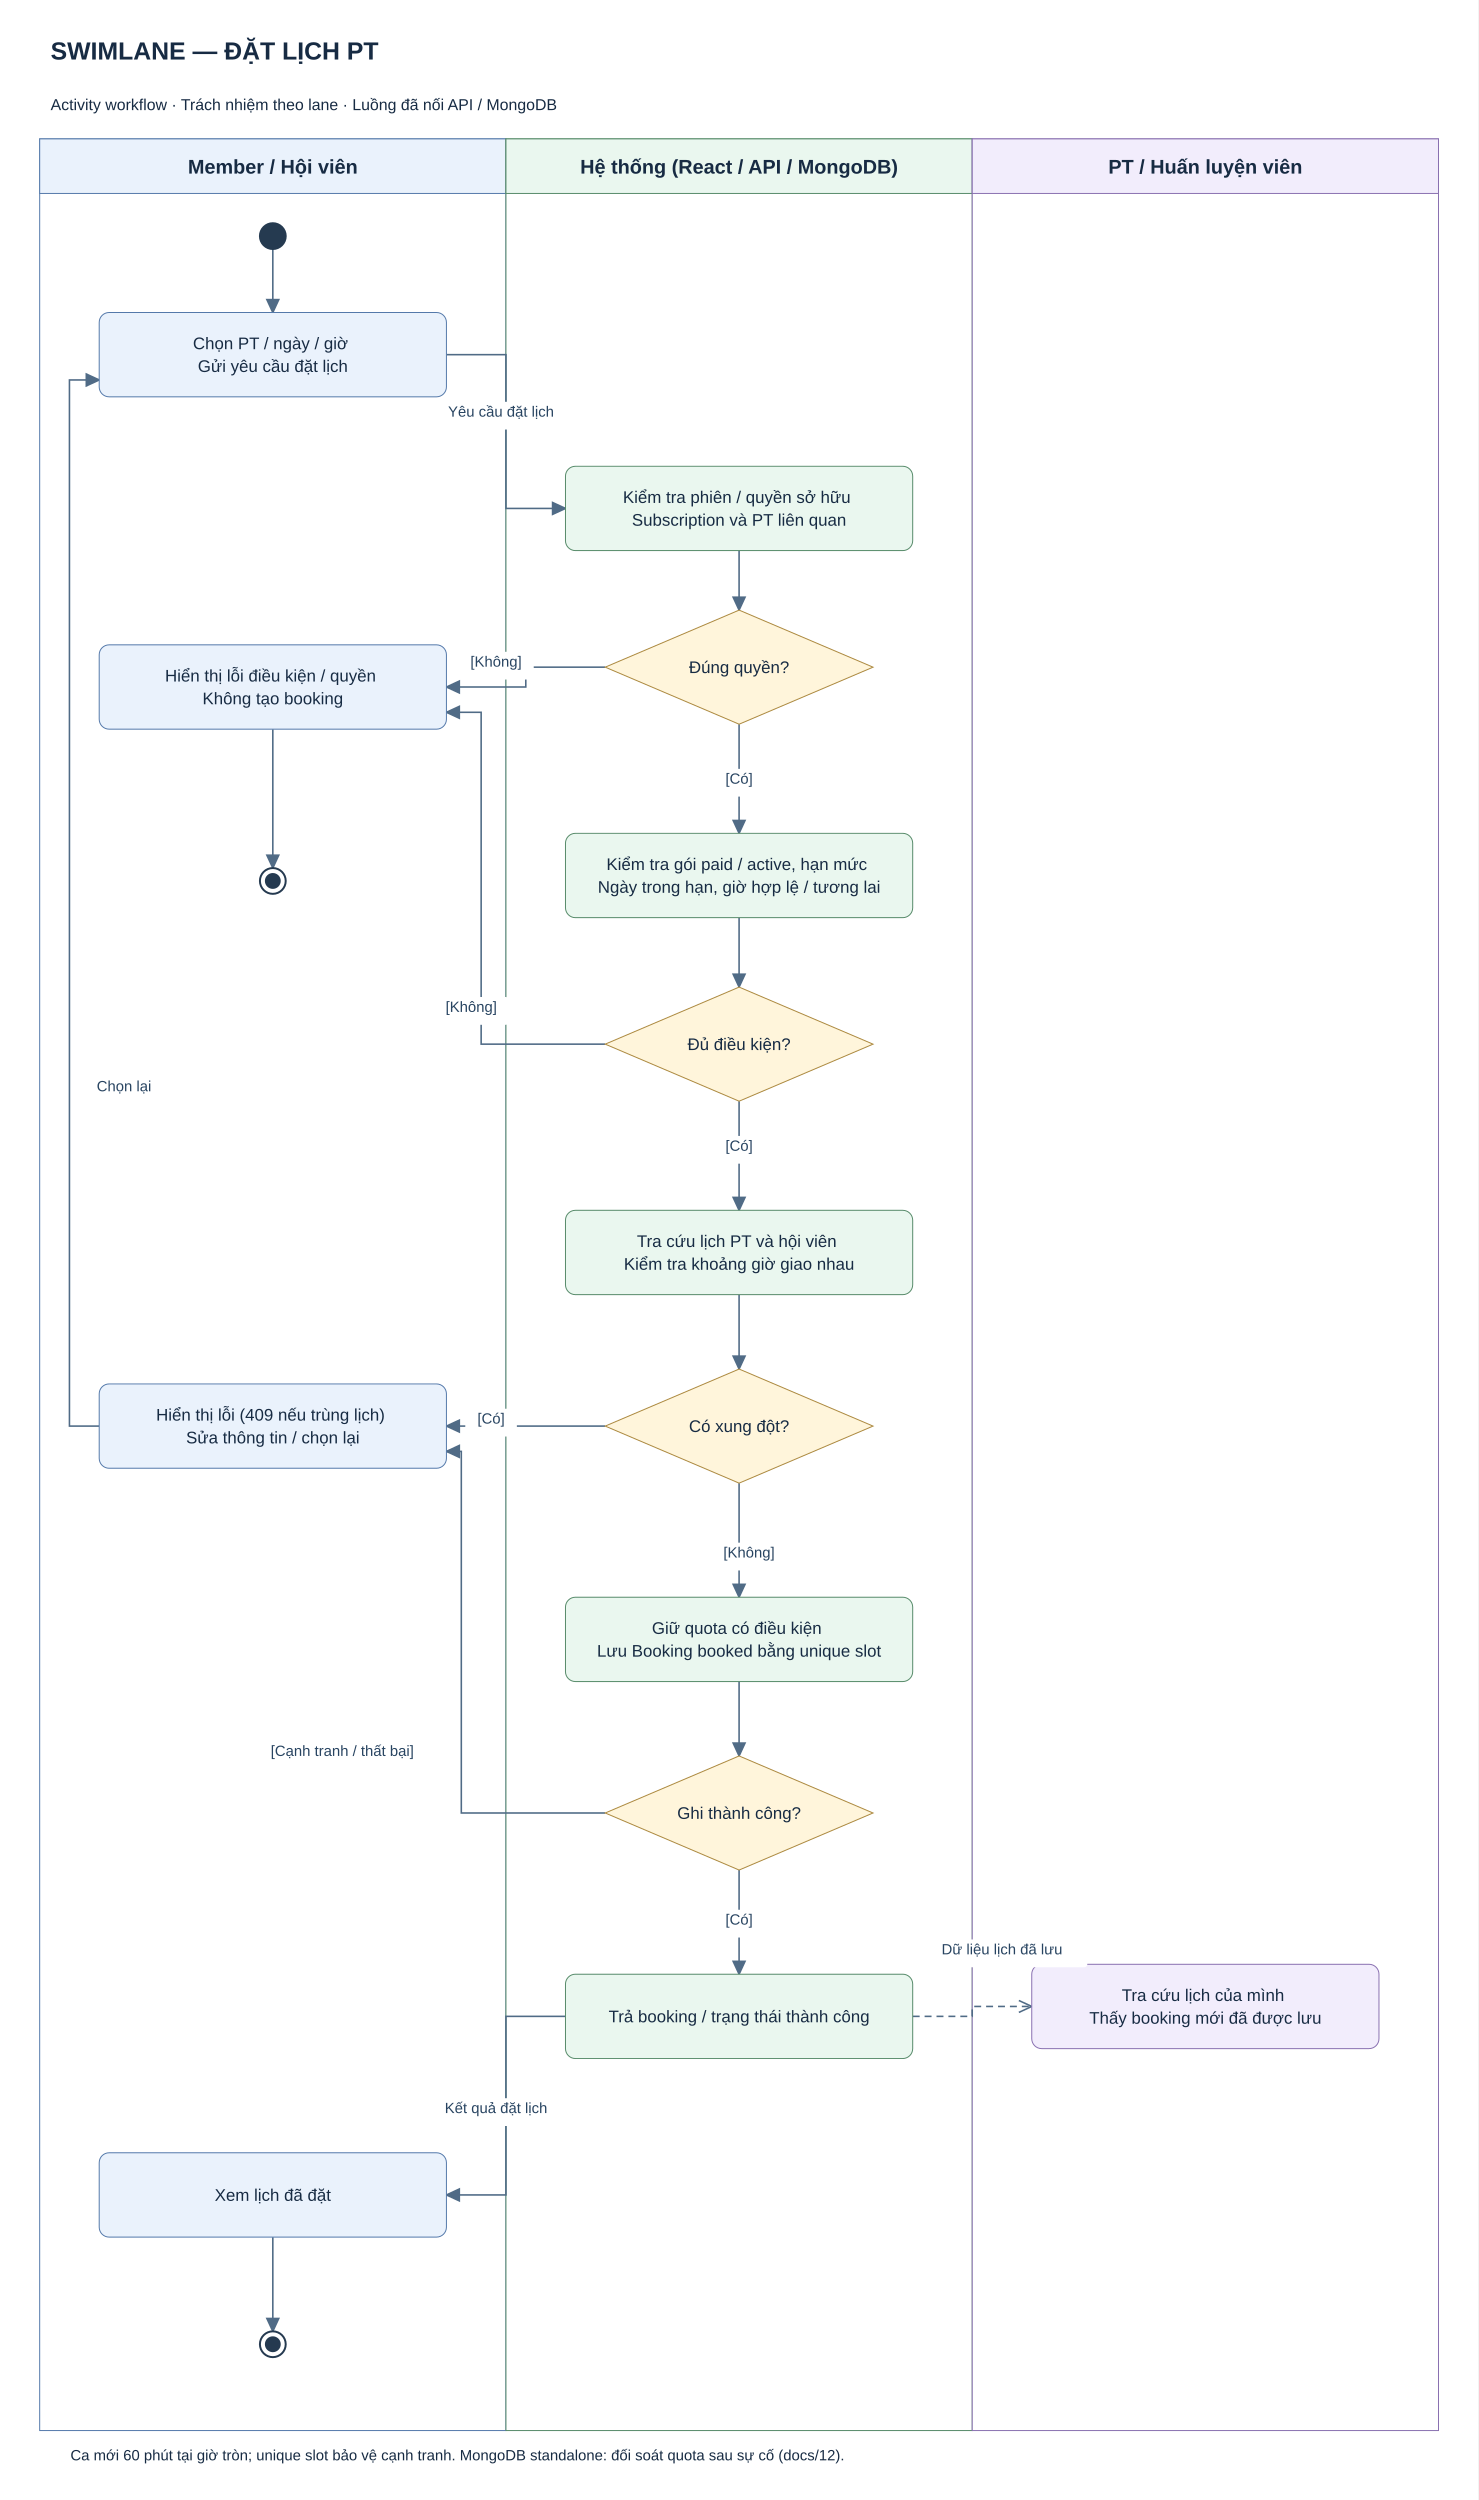
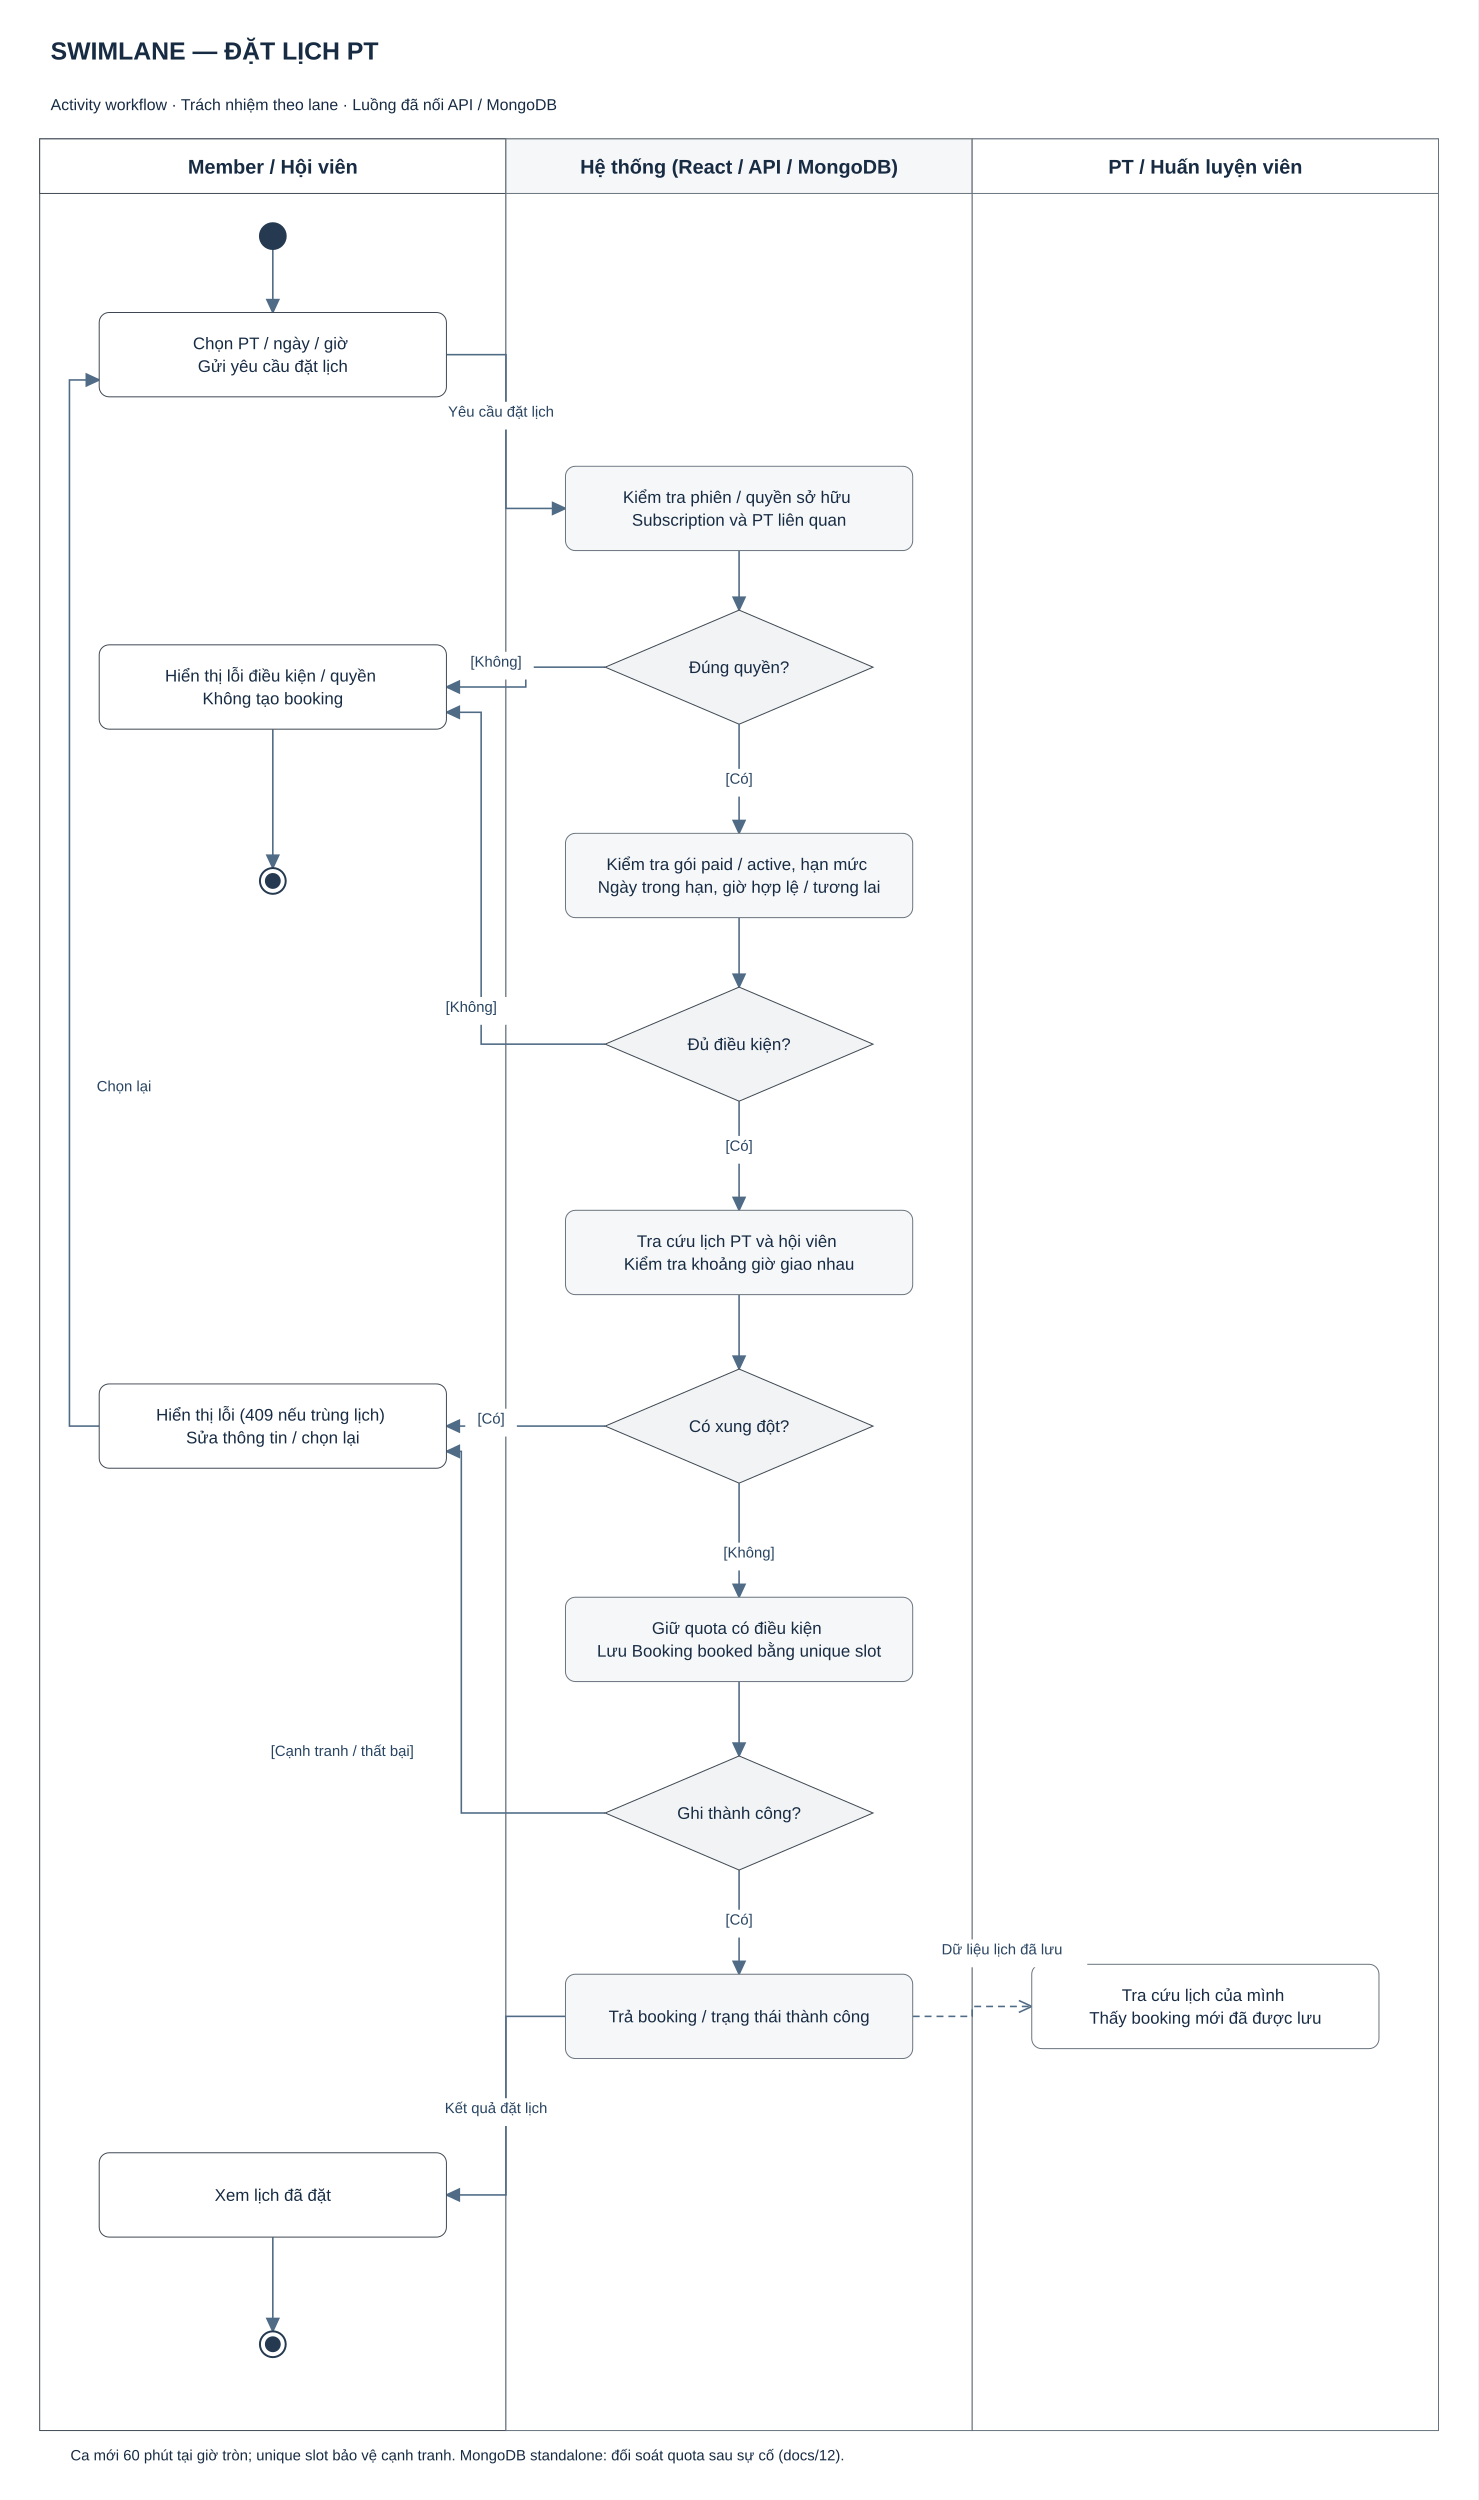
<svg xmlns="http://www.w3.org/2000/svg" width="1490" height="2520" viewBox="0 0 1490 2520">
  <rect width="100%" height="100%" fill="white" />
-   <rect x="40" y="140" width="470" height="2310" fill="white" stroke="#5479aa" />
-   <rect x="40" y="140" width="470" height="55" fill="#eaf2fc" stroke="#5479aa" />
+   <rect x="40" y="140" width="470" height="2310" fill="white" stroke="#3f4852" />
+   <rect x="40" y="140" width="470" height="55" fill="#ffffff" stroke="#3f4852" />
  <text x="275" y="175" text-anchor="middle" font-family="Arial, sans-serif" font-size="20" fill="#172b43" font-weight="700">
    <tspan x="275" dy="0">Member / Hội viên</tspan>
  </text>
-   <rect x="510" y="140" width="470" height="2310" fill="white" stroke="#568a69" />
-   <rect x="510" y="140" width="470" height="55" fill="#eaf7ef" stroke="#568a69" />
+   <rect x="510" y="140" width="470" height="2310" fill="white" stroke="#69737d" />
+   <rect x="510" y="140" width="470" height="55" fill="#f6f7f8" stroke="#69737d" />
  <text x="745" y="175" text-anchor="middle" font-family="Arial, sans-serif" font-size="20" fill="#172b43" font-weight="700">
    <tspan x="745" dy="0">Hệ thống (React / API / MongoDB)</tspan>
  </text>
-   <rect x="980" y="140" width="470" height="2310" fill="white" stroke="#8970b0" />
-   <rect x="980" y="140" width="470" height="55" fill="#f2edfc" stroke="#8970b0" />
+   <rect x="980" y="140" width="470" height="2310" fill="white" stroke="#69737d" />
+   <rect x="980" y="140" width="470" height="55" fill="#ffffff" stroke="#69737d" />
  <text x="1215" y="175" text-anchor="middle" font-family="Arial, sans-serif" font-size="20" fill="#172b43" font-weight="700">
    <tspan x="1215" dy="0">PT / Huấn luyện viên</tspan>
  </text>
  <path d="M275,251 L275,315" fill="none" stroke="#506b86" stroke-width="1.6" />
  <g transform="translate(275,315) rotate(90)" stroke="#506b86" stroke-width="1.6" fill="none">
    <path d="M-13,-6 L0,0 L-13,6 Z" fill="#506b86" />
  </g>
  <path d="M450,357.5 L510,357.5 L510,512.5 L570,512.5" fill="none" stroke="#506b86" stroke-width="1.6" />
  <g transform="translate(570,512.5) rotate(0)" stroke="#506b86" stroke-width="1.6" fill="none">
    <path d="M-13,-6 L0,0 L-13,6 Z" fill="#506b86" />
  </g>
  <path d="M745,555 L745,615" fill="none" stroke="#506b86" stroke-width="1.6" />
  <g transform="translate(745,615) rotate(90)" stroke="#506b86" stroke-width="1.6" fill="none">
    <path d="M-13,-6 L0,0 L-13,6 Z" fill="#506b86" />
  </g>
  <path d="M610,672.5 L530,672.5 L530,692.5 L450,692.5" fill="none" stroke="#506b86" stroke-width="1.6" />
  <g transform="translate(450,692.5) rotate(180)" stroke="#506b86" stroke-width="1.6" fill="none">
    <path d="M-13,-6 L0,0 L-13,6 Z" fill="#506b86" />
  </g>
  <path d="M275,735 L275,875" fill="none" stroke="#506b86" stroke-width="1.6" />
  <g transform="translate(275,875) rotate(90)" stroke="#506b86" stroke-width="1.6" fill="none">
    <path d="M-13,-6 L0,0 L-13,6 Z" fill="#506b86" />
  </g>
  <path d="M745,730 L745,840" fill="none" stroke="#506b86" stroke-width="1.6" />
  <g transform="translate(745,840) rotate(90)" stroke="#506b86" stroke-width="1.6" fill="none">
    <path d="M-13,-6 L0,0 L-13,6 Z" fill="#506b86" />
  </g>
  <path d="M745,925 L745,995" fill="none" stroke="#506b86" stroke-width="1.6" />
  <g transform="translate(745,995) rotate(90)" stroke="#506b86" stroke-width="1.6" fill="none">
    <path d="M-13,-6 L0,0 L-13,6 Z" fill="#506b86" />
  </g>
  <path d="M610,1052.5 L485,1052.5 L485,718 L450,718" fill="none" stroke="#506b86" stroke-width="1.6" />
  <g transform="translate(450,718) rotate(180)" stroke="#506b86" stroke-width="1.6" fill="none">
    <path d="M-13,-6 L0,0 L-13,6 Z" fill="#506b86" />
  </g>
  <path d="M745,1110 L745,1220" fill="none" stroke="#506b86" stroke-width="1.6" />
  <g transform="translate(745,1220) rotate(90)" stroke="#506b86" stroke-width="1.6" fill="none">
    <path d="M-13,-6 L0,0 L-13,6 Z" fill="#506b86" />
  </g>
  <path d="M745,1305 L745,1380" fill="none" stroke="#506b86" stroke-width="1.6" />
  <g transform="translate(745,1380) rotate(90)" stroke="#506b86" stroke-width="1.6" fill="none">
    <path d="M-13,-6 L0,0 L-13,6 Z" fill="#506b86" />
  </g>
  <path d="M610,1437.5 L450,1437.5" fill="none" stroke="#506b86" stroke-width="1.6" />
  <g transform="translate(450,1437.5) rotate(180)" stroke="#506b86" stroke-width="1.6" fill="none">
    <path d="M-13,-6 L0,0 L-13,6 Z" fill="#506b86" />
  </g>
  <path d="M745,1495 L745,1610" fill="none" stroke="#506b86" stroke-width="1.6" />
  <g transform="translate(745,1610) rotate(90)" stroke="#506b86" stroke-width="1.6" fill="none">
    <path d="M-13,-6 L0,0 L-13,6 Z" fill="#506b86" />
  </g>
  <path d="M745,1695 L745,1770" fill="none" stroke="#506b86" stroke-width="1.6" />
  <g transform="translate(745,1770) rotate(90)" stroke="#506b86" stroke-width="1.6" fill="none">
    <path d="M-13,-6 L0,0 L-13,6 Z" fill="#506b86" />
  </g>
  <path d="M745,1885 L745,1990" fill="none" stroke="#506b86" stroke-width="1.6" />
  <g transform="translate(745,1990) rotate(90)" stroke="#506b86" stroke-width="1.6" fill="none">
    <path d="M-13,-6 L0,0 L-13,6 Z" fill="#506b86" />
  </g>
  <path d="M610,1827.5 L465,1827.5 L465,1463 L450,1463" fill="none" stroke="#506b86" stroke-width="1.6" />
  <g transform="translate(450,1463) rotate(180)" stroke="#506b86" stroke-width="1.6" fill="none">
    <path d="M-13,-6 L0,0 L-13,6 Z" fill="#506b86" />
  </g>
  <path d="M100,1437.5 L70,1437.5 L70,383 L100,383" fill="none" stroke="#506b86" stroke-width="1.6" />
  <g transform="translate(100,383) rotate(0)" stroke="#506b86" stroke-width="1.6" fill="none">
    <path d="M-13,-6 L0,0 L-13,6 Z" fill="#506b86" />
  </g>
  <path d="M570,2032.5 L510,2032.5 L510,2212.5 L450,2212.5" fill="none" stroke="#506b86" stroke-width="1.6" />
  <g transform="translate(450,2212.5) rotate(180)" stroke="#506b86" stroke-width="1.6" fill="none">
    <path d="M-13,-6 L0,0 L-13,6 Z" fill="#506b86" />
  </g>
  <path d="M275,2255 L275,2350" fill="none" stroke="#506b86" stroke-width="1.6" />
  <g transform="translate(275,2350) rotate(90)" stroke="#506b86" stroke-width="1.6" fill="none">
    <path d="M-13,-6 L0,0 L-13,6 Z" fill="#506b86" />
  </g>
  <path d="M920,2032.5 L980,2032.5 L980,2022.5 L1040,2022.5" fill="none" stroke="#506b86" stroke-width="1.6" stroke-dasharray="7 5" />
  <g transform="translate(1040,2022.5) rotate(0)" stroke="#506b86" stroke-width="1.6" fill="none">
    <path d="M-13,-6 L0,0 L-13,6" fill="none" />
  </g>
  <text x="51" y="60" text-anchor="start" font-family="Arial, sans-serif" font-size="25" fill="#172b43" font-weight="700">
    <tspan x="51" dy="0">SWIMLANE — ĐẶT LỊCH PT</tspan>
  </text>
  <text x="51" y="111" text-anchor="start" font-family="Arial, sans-serif" font-size="16" fill="#172b43">
    <tspan x="51" dy="0">Activity workflow · Trách nhiệm theo lane · Luồng đã nối API / MongoDB</tspan>
  </text>
  <circle cx="275" cy="238" r="13" fill="#253a50" stroke="#253a50" stroke-width="2" />
-   <rect x="100" y="315" width="350" height="85" rx="10" fill="#eaf2fc" stroke="#5479aa" />
+   <rect x="100" y="315" width="350" height="85" rx="10" fill="#ffffff" stroke="#3f4852" />
  <text x="275" y="351.975" text-anchor="middle" font-family="Arial, sans-serif" font-size="17" fill="#172b43">
    <tspan x="275" dy="0">Chọn PT / ngày / giờ</tspan>
    <tspan x="275" dy="22.95">Gửi yêu cầu đặt lịch</tspan>
  </text>
-   <rect x="570" y="470" width="350" height="85" rx="10" fill="#eaf7ef" stroke="#568a69" />
+   <rect x="570" y="470" width="350" height="85" rx="10" fill="#f6f7f8" stroke="#69737d" />
  <text x="745" y="506.975" text-anchor="middle" font-family="Arial, sans-serif" font-size="17" fill="#172b43">
    <tspan x="745" dy="0">Kiểm tra phiên / quyền sở hữu</tspan>
    <tspan x="745" dy="22.95">Subscription và PT liên quan</tspan>
  </text>
-   <polygon points="745,615 880,672.5 745,730 610,672.5" fill="#fff5db" stroke="#ac893f" />
+   <polygon points="745,615 880,672.5 745,730 610,672.5" fill="#f1f3f5" stroke="#3f4852" />
  <text x="745" y="678.45" text-anchor="middle" font-family="Arial, sans-serif" font-size="17" fill="#172b43">
    <tspan x="745" dy="0">Đúng quyền?</tspan>
  </text>
-   <rect x="100" y="650" width="350" height="85" rx="10" fill="#eaf2fc" stroke="#5479aa" />
+   <rect x="100" y="650" width="350" height="85" rx="10" fill="#ffffff" stroke="#3f4852" />
  <text x="275" y="686.975" text-anchor="middle" font-family="Arial, sans-serif" font-size="17" fill="#172b43">
    <tspan x="275" dy="0">Hiển thị lỗi điều kiện / quyền</tspan>
    <tspan x="275" dy="22.95">Không tạo booking</tspan>
  </text>
  <circle cx="275" cy="888" r="13" fill="white" stroke="#253a50" stroke-width="2" />
  <circle cx="275" cy="888" r="8" fill="#253a50" />
-   <rect x="570" y="840" width="350" height="85" rx="10" fill="#eaf7ef" stroke="#568a69" />
+   <rect x="570" y="840" width="350" height="85" rx="10" fill="#f6f7f8" stroke="#69737d" />
  <text x="745" y="876.975" text-anchor="middle" font-family="Arial, sans-serif" font-size="17" fill="#172b43">
    <tspan x="745" dy="0">Kiểm tra gói paid / active, hạn mức</tspan>
    <tspan x="745" dy="22.95">Ngày trong hạn, giờ hợp lệ / tương lai</tspan>
  </text>
-   <polygon points="745,995 880,1052.5 745,1110 610,1052.5" fill="#fff5db" stroke="#ac893f" />
+   <polygon points="745,995 880,1052.5 745,1110 610,1052.5" fill="#f1f3f5" stroke="#3f4852" />
  <text x="745" y="1058.45" text-anchor="middle" font-family="Arial, sans-serif" font-size="17" fill="#172b43">
    <tspan x="745" dy="0">Đủ điều kiện?</tspan>
  </text>
-   <rect x="570" y="1220" width="350" height="85" rx="10" fill="#eaf7ef" stroke="#568a69" />
+   <rect x="570" y="1220" width="350" height="85" rx="10" fill="#f6f7f8" stroke="#69737d" />
  <text x="745" y="1256.975" text-anchor="middle" font-family="Arial, sans-serif" font-size="17" fill="#172b43">
    <tspan x="745" dy="0">Tra cứu lịch PT và hội viên</tspan>
    <tspan x="745" dy="22.95">Kiểm tra khoảng giờ giao nhau</tspan>
  </text>
-   <polygon points="745,1380 880,1437.5 745,1495 610,1437.5" fill="#fff5db" stroke="#ac893f" />
+   <polygon points="745,1380 880,1437.5 745,1495 610,1437.5" fill="#f1f3f5" stroke="#3f4852" />
  <text x="745" y="1443.45" text-anchor="middle" font-family="Arial, sans-serif" font-size="17" fill="#172b43">
    <tspan x="745" dy="0">Có xung đột?</tspan>
  </text>
-   <rect x="100" y="1395" width="350" height="85" rx="10" fill="#eaf2fc" stroke="#5479aa" />
+   <rect x="100" y="1395" width="350" height="85" rx="10" fill="#ffffff" stroke="#3f4852" />
  <text x="275" y="1431.975" text-anchor="middle" font-family="Arial, sans-serif" font-size="17" fill="#172b43">
    <tspan x="275" dy="0">Hiển thị lỗi (409 nếu trùng lịch)</tspan>
    <tspan x="275" dy="22.95">Sửa thông tin / chọn lại</tspan>
  </text>
-   <rect x="570" y="1610" width="350" height="85" rx="10" fill="#eaf7ef" stroke="#568a69" />
+   <rect x="570" y="1610" width="350" height="85" rx="10" fill="#f6f7f8" stroke="#69737d" />
  <text x="745" y="1646.975" text-anchor="middle" font-family="Arial, sans-serif" font-size="17" fill="#172b43">
    <tspan x="745" dy="0">Giữ quota có điều kiện</tspan>
    <tspan x="745" dy="22.95">Lưu Booking booked bằng unique slot</tspan>
  </text>
-   <polygon points="745,1770 880,1827.5 745,1885 610,1827.5" fill="#fff5db" stroke="#ac893f" />
+   <polygon points="745,1770 880,1827.5 745,1885 610,1827.5" fill="#f1f3f5" stroke="#3f4852" />
  <text x="745" y="1833.45" text-anchor="middle" font-family="Arial, sans-serif" font-size="17" fill="#172b43">
    <tspan x="745" dy="0">Ghi thành công?</tspan>
  </text>
-   <rect x="570" y="1990" width="350" height="85" rx="10" fill="#eaf7ef" stroke="#568a69" />
+   <rect x="570" y="1990" width="350" height="85" rx="10" fill="#f6f7f8" stroke="#69737d" />
  <text x="745" y="2038.45" text-anchor="middle" font-family="Arial, sans-serif" font-size="17" fill="#172b43">
    <tspan x="745" dy="0">Trả booking / trạng thái thành công</tspan>
  </text>
-   <rect x="100" y="2170" width="350" height="85" rx="10" fill="#eaf2fc" stroke="#5479aa" />
+   <rect x="100" y="2170" width="350" height="85" rx="10" fill="#ffffff" stroke="#3f4852" />
  <text x="275" y="2218.45" text-anchor="middle" font-family="Arial, sans-serif" font-size="17" fill="#172b43">
    <tspan x="275" dy="0">Xem lịch đã đặt</tspan>
  </text>
  <circle cx="275" cy="2363" r="13" fill="white" stroke="#253a50" stroke-width="2" />
  <circle cx="275" cy="2363" r="8" fill="#253a50" />
-   <rect x="1040" y="1980" width="350" height="85" rx="10" fill="#f2edfc" stroke="#8970b0" />
+   <rect x="1040" y="1980" width="350" height="85" rx="10" fill="#ffffff" stroke="#69737d" />
  <text x="1215" y="2016.975" text-anchor="middle" font-family="Arial, sans-serif" font-size="17" fill="#172b43">
    <tspan x="1215" dy="0">Tra cứu lịch của mình</tspan>
    <tspan x="1215" dy="22.95">Thấy booking mới đã được lưu</tspan>
  </text>
  <text x="71" y="2480" text-anchor="start" font-family="Arial, sans-serif" font-size="15" fill="#172b43">
    <tspan x="71" dy="0">Ca mới 60 phút tại giờ tròn; unique slot bảo vệ cạnh tranh. MongoDB standalone: đối soát quota sau sự cố (docs/12).</tspan>
  </text>
  <rect x="431" y="405" width="148" height="28" rx="3" fill="white" />
  <text x="505" y="420" text-anchor="middle" font-family="Arial, sans-serif" font-size="15" fill="#284461">
    <tspan x="505" dy="0">Yêu cầu đặt lịch</tspan>
  </text>
  <rect x="462" y="657" width="76" height="28" rx="3" fill="white" />
  <text x="500" y="672" text-anchor="middle" font-family="Arial, sans-serif" font-size="15" fill="#284461">
    <tspan x="500" dy="0">[Không]</tspan>
  </text>
  <rect x="719" y="775" width="52" height="28" rx="3" fill="white" />
  <text x="745" y="790" text-anchor="middle" font-family="Arial, sans-serif" font-size="15" fill="#284461">
    <tspan x="745" dy="0">[Có]</tspan>
  </text>
  <rect x="437" y="1005" width="76" height="28" rx="3" fill="white" />
  <text x="475" y="1020" text-anchor="middle" font-family="Arial, sans-serif" font-size="15" fill="#284461">
    <tspan x="475" dy="0">[Không]</tspan>
  </text>
  <rect x="719" y="1145" width="52" height="28" rx="3" fill="white" />
  <text x="745" y="1160" text-anchor="middle" font-family="Arial, sans-serif" font-size="15" fill="#284461">
    <tspan x="745" dy="0">[Có]</tspan>
  </text>
  <rect x="469" y="1420" width="52" height="28" rx="3" fill="white" />
  <text x="495" y="1435" text-anchor="middle" font-family="Arial, sans-serif" font-size="15" fill="#284461">
    <tspan x="495" dy="0">[Có]</tspan>
  </text>
  <rect x="717" y="1555" width="76" height="28" rx="3" fill="white" />
  <text x="755" y="1570" text-anchor="middle" font-family="Arial, sans-serif" font-size="15" fill="#284461">
    <tspan x="755" dy="0">[Không]</tspan>
  </text>
  <rect x="719" y="1925" width="52" height="28" rx="3" fill="white" />
  <text x="745" y="1940" text-anchor="middle" font-family="Arial, sans-serif" font-size="15" fill="#284461">
    <tspan x="745" dy="0">[Có]</tspan>
  </text>
  <rect x="243" y="1755" width="204" height="28" rx="3" fill="white" />
  <text x="345" y="1770" text-anchor="middle" font-family="Arial, sans-serif" font-size="15" fill="#284461">
    <tspan x="345" dy="0">[Cạnh tranh / thất bại]</tspan>
  </text>
  <rect x="83" y="1085" width="84" height="28" rx="3" fill="white" />
  <text x="125" y="1100" text-anchor="middle" font-family="Arial, sans-serif" font-size="15" fill="#284461">
    <tspan x="125" dy="0">Chọn lại</tspan>
  </text>
  <rect x="426" y="2115" width="148" height="28" rx="3" fill="white" />
  <text x="500" y="2130" text-anchor="middle" font-family="Arial, sans-serif" font-size="15" fill="#284461">
    <tspan x="500" dy="0">Kết quả đặt lịch</tspan>
  </text>
  <rect x="924" y="1955" width="172" height="28" rx="3" fill="white" />
  <text x="1010" y="1970" text-anchor="middle" font-family="Arial, sans-serif" font-size="15" fill="#284461">
    <tspan x="1010" dy="0">Dữ liệu lịch đã lưu</tspan>
  </text>
</svg>
